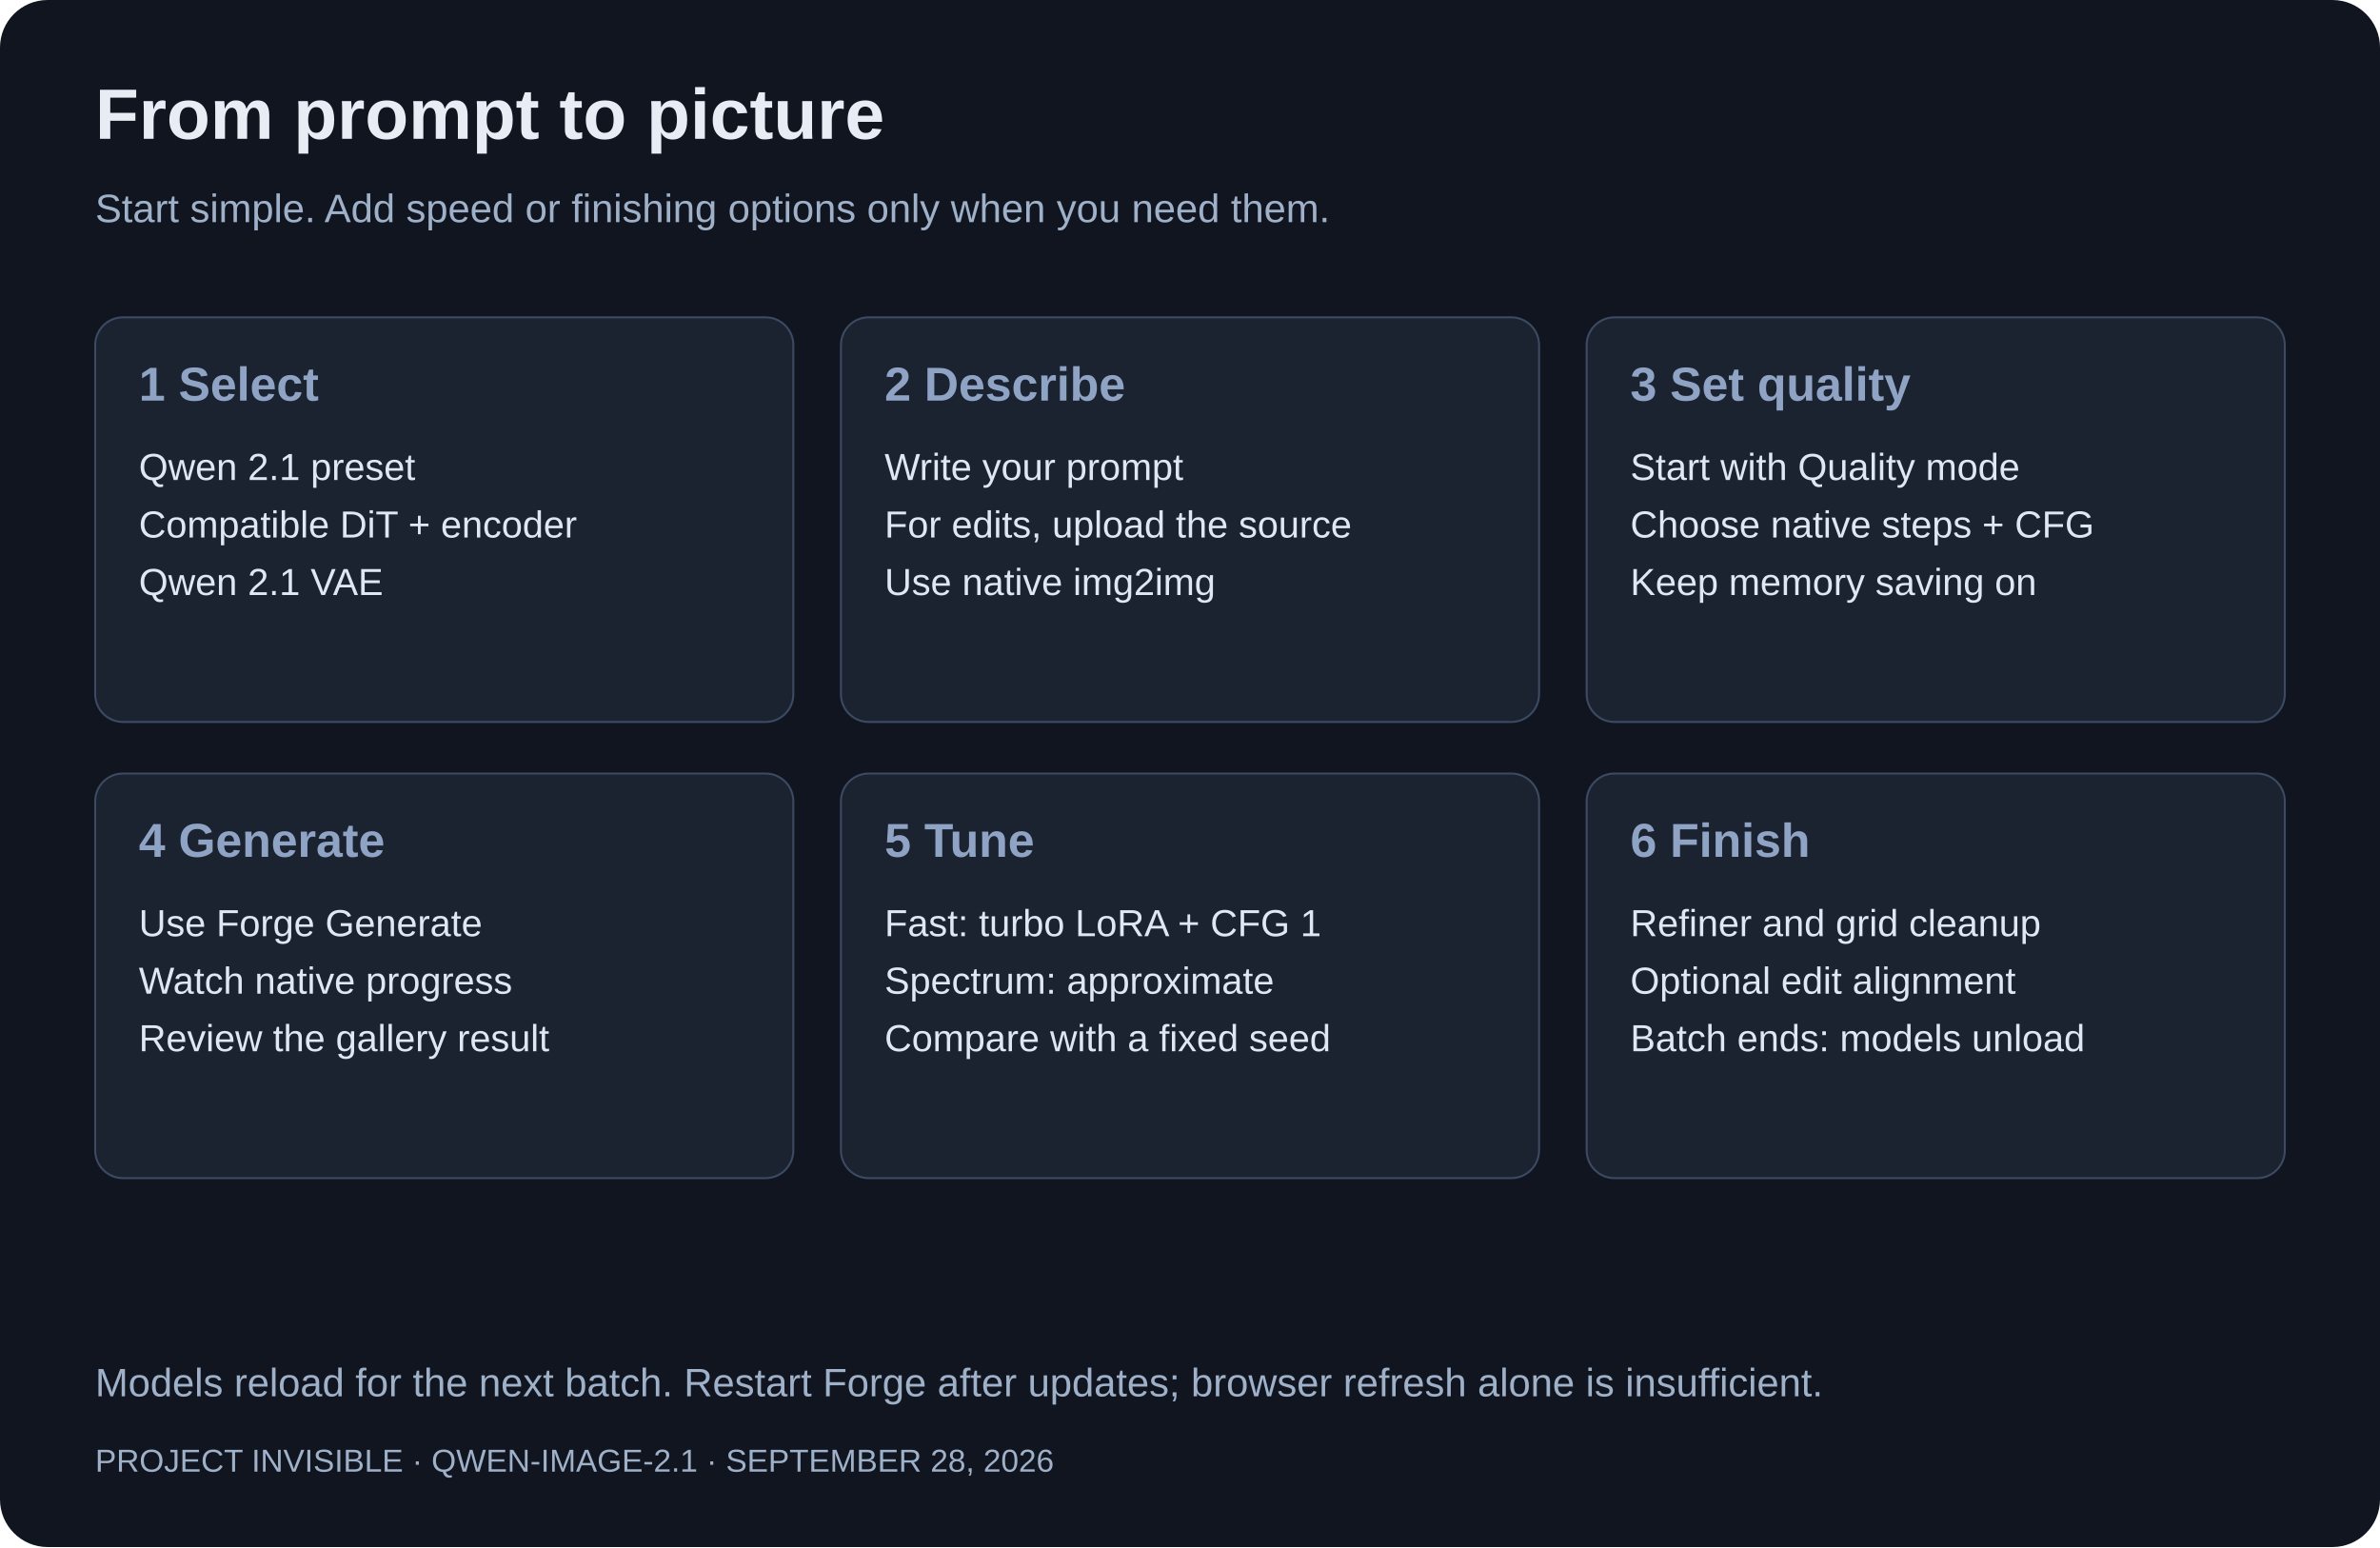
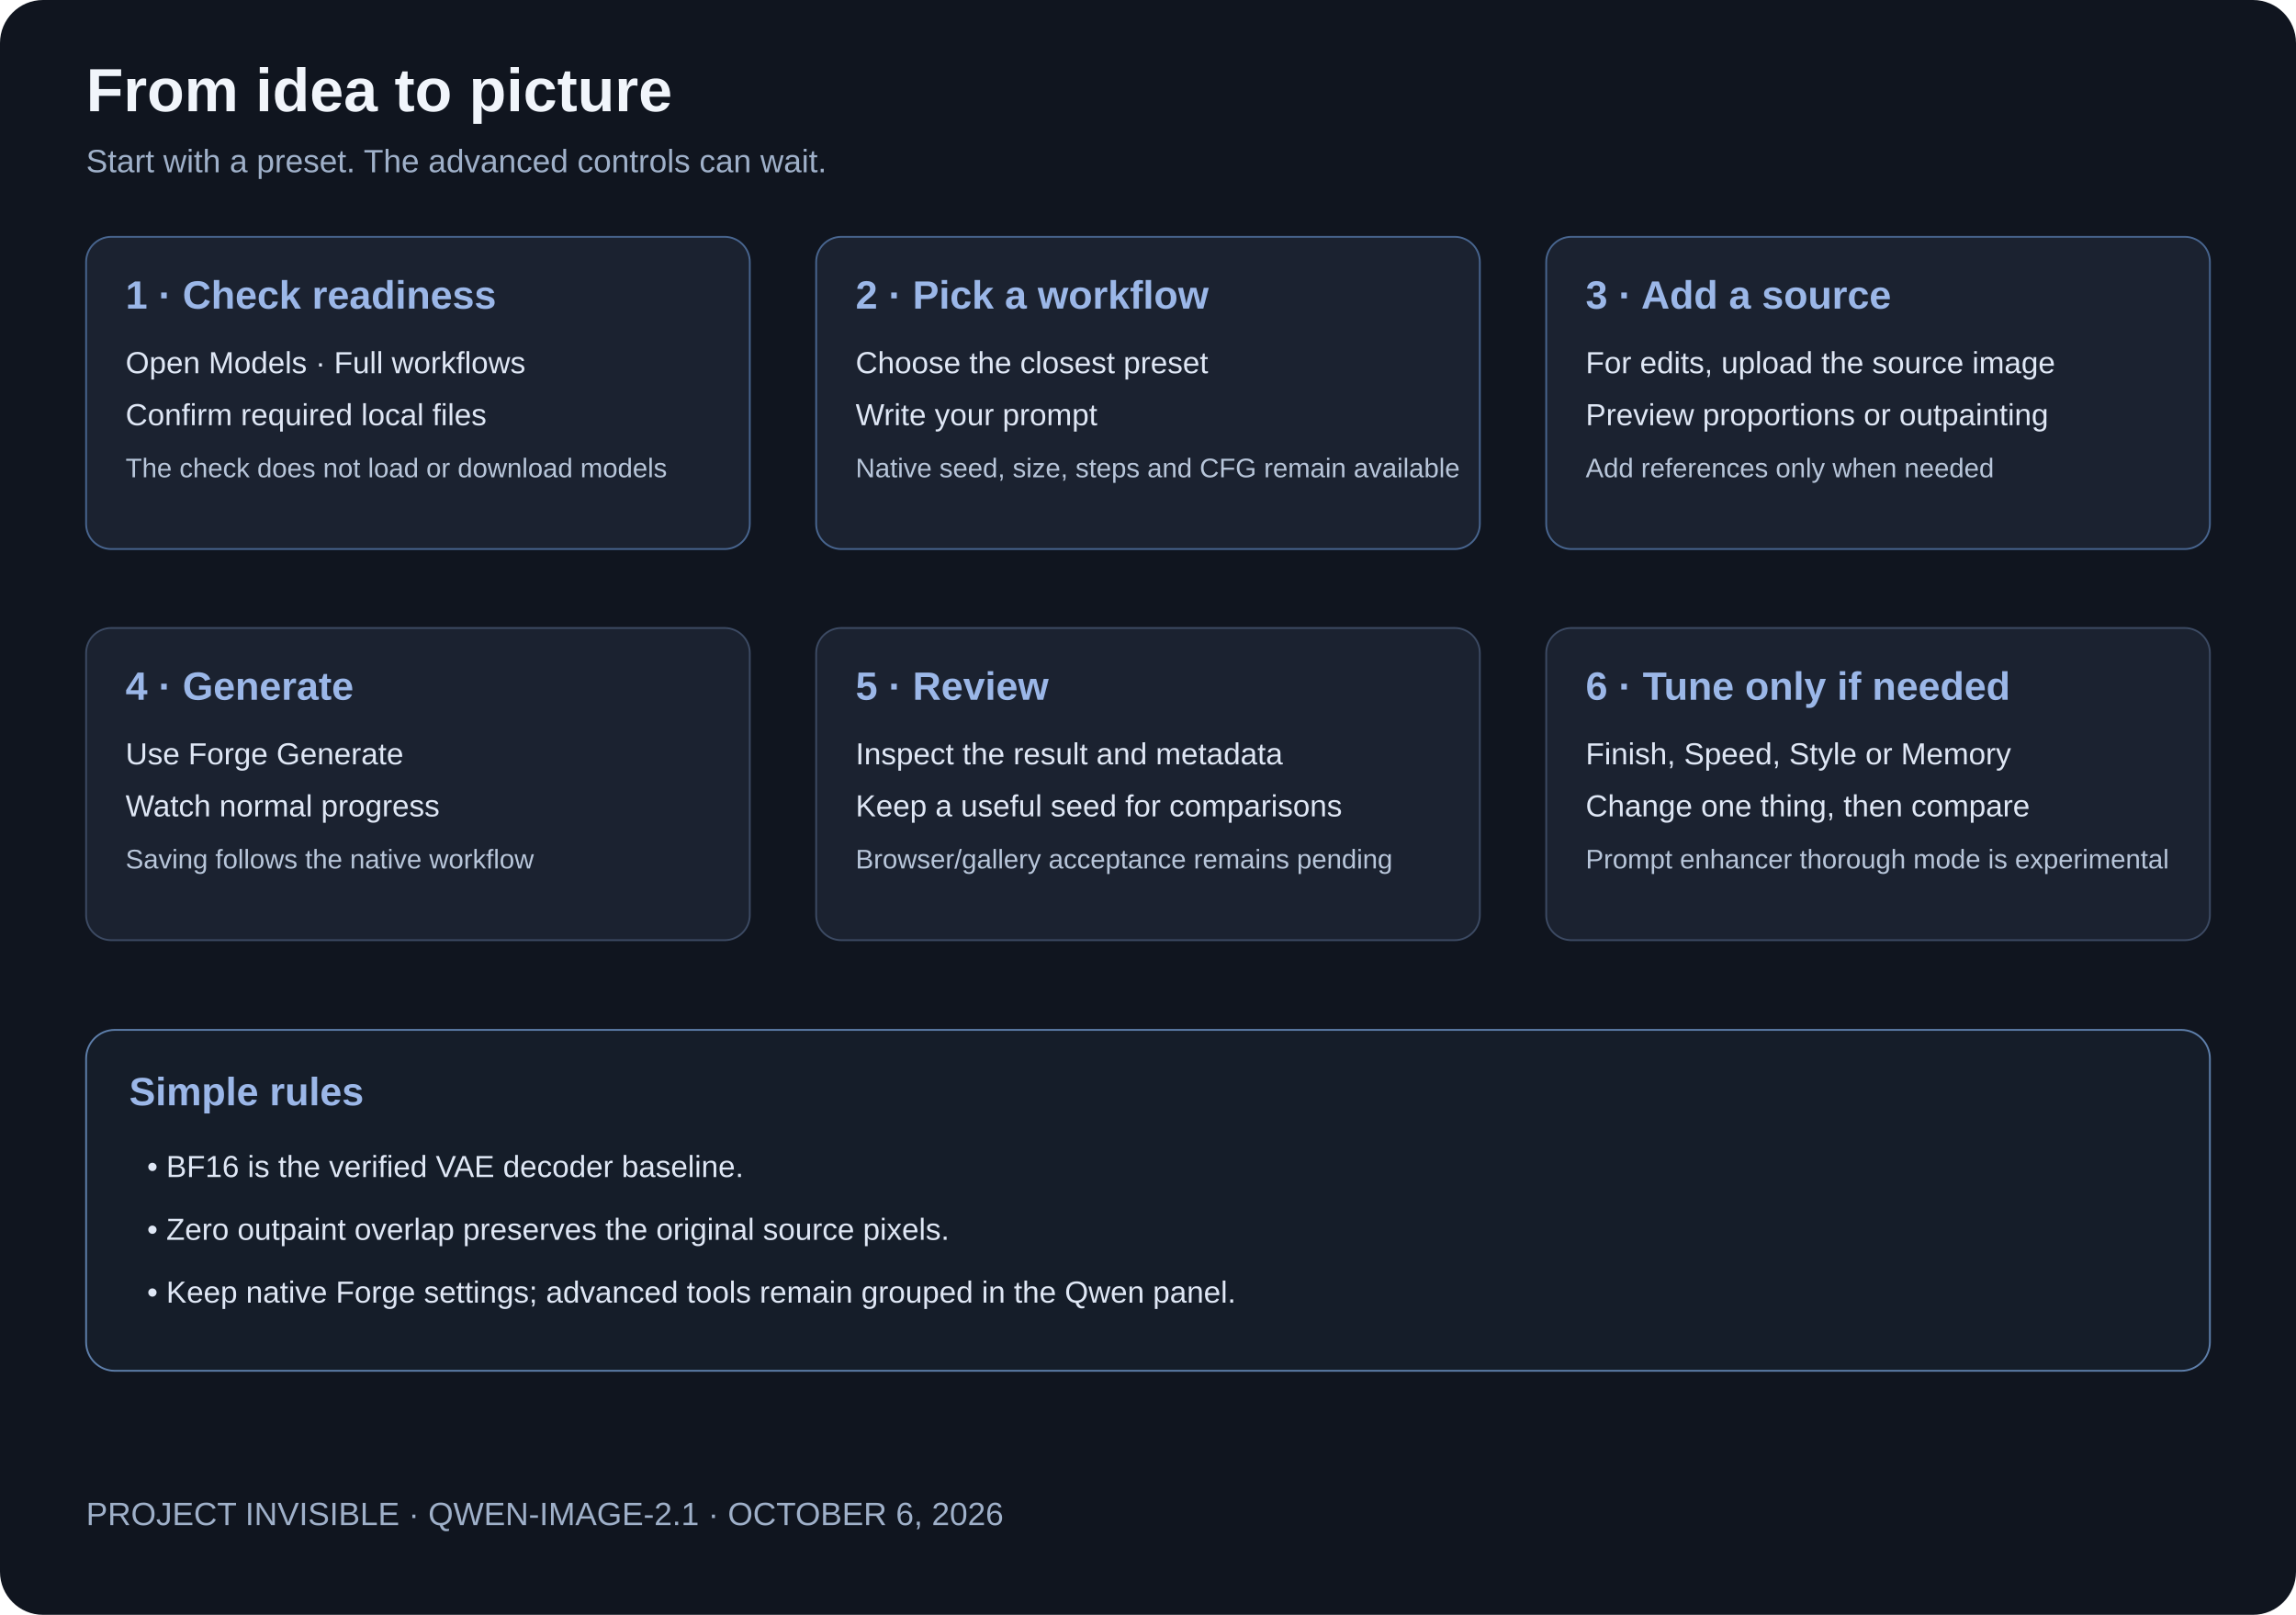
- <svg xmlns="http://www.w3.org/2000/svg" width="1200" height="780" viewBox="0 0 1200 780" role="img" aria-labelledby="title desc">
-   <rect width="1200" height="780" rx="24" fill="#10151f" />
-   <style>text{font-family:Arial,sans-serif}.title{fill:#e8ecf4;font-size:36px;font-weight:700}.sub{fill:#9fb0c9;font-size:20px}.label{fill:#8fa3c4;font-size:24px;font-weight:700}.body{fill:#dfe7f5;font-size:19px}</style>
-   <text x="48" y="70" class="title">From prompt to picture</text>
-   <text x="48" y="112" class="sub">Start simple. Add speed or finishing options only when you need them.</text>
-   <rect x="48" y="160" width="352" height="204" rx="14" fill="#1b2230" stroke="#3c4a63" />
-   <text x="70" y="202" class="label">1  Select</text>
-   <text x="70" y="242" class="body">Qwen 2.1 preset</text>
-   <text x="70" y="271" class="body">Compatible DiT + encoder</text>
-   <text x="70" y="300" class="body">Qwen 2.1 VAE</text>
-   <rect x="424" y="160" width="352" height="204" rx="14" fill="#1b2230" stroke="#3c4a63" />
-   <text x="446" y="202" class="label">2  Describe</text>
-   <text x="446" y="242" class="body">Write your prompt</text>
-   <text x="446" y="271" class="body">For edits, upload the source</text>
-   <text x="446" y="300" class="body">Use native img2img</text>
-   <rect x="800" y="160" width="352" height="204" rx="14" fill="#1b2230" stroke="#3c4a63" />
-   <text x="822" y="202" class="label">3  Set quality</text>
-   <text x="822" y="242" class="body">Start with Quality mode</text>
-   <text x="822" y="271" class="body">Choose native steps + CFG</text>
-   <text x="822" y="300" class="body">Keep memory saving on</text>
-   <rect x="48" y="390" width="352" height="204" rx="14" fill="#1b2230" stroke="#3c4a63" />
-   <text x="70" y="432" class="label">4  Generate</text>
-   <text x="70" y="472" class="body">Use Forge Generate</text>
-   <text x="70" y="501" class="body">Watch native progress</text>
-   <text x="70" y="530" class="body">Review the gallery result</text>
-   <rect x="424" y="390" width="352" height="204" rx="14" fill="#1b2230" stroke="#3c4a63" />
-   <text x="446" y="432" class="label">5  Tune</text>
-   <text x="446" y="472" class="body">Fast: turbo LoRA + CFG 1</text>
-   <text x="446" y="501" class="body">Spectrum: approximate</text>
-   <text x="446" y="530" class="body">Compare with a fixed seed</text>
-   <rect x="800" y="390" width="352" height="204" rx="14" fill="#1b2230" stroke="#3c4a63" />
-   <text x="822" y="432" class="label">6  Finish</text>
-   <text x="822" y="472" class="body">Refiner and grid cleanup</text>
-   <text x="822" y="501" class="body">Optional edit alignment</text>
-   <text x="822" y="530" class="body">Batch ends: models unload</text>
-   <text x="48" y="704" class="sub">Models reload for the next batch. Restart Forge after updates; browser refresh alone is insufficient.</text>
-   <text x="48" y="742" fill="#9fb0c9" font-family="Arial,sans-serif" font-size="16">PROJECT INVISIBLE · QWEN-IMAGE-2.1 · SEPTEMBER 28, 2026</text>
+ <svg xmlns="http://www.w3.org/2000/svg" width="1280" height="900" viewBox="0 0 1280 900" role="img" aria-labelledby="title desc">
+   <rect width="1280" height="900" rx="24" fill="#10151f" />
+   <style>text{font-family:Arial,sans-serif}.title{fill:#f1f5fb;font-size:34px;font-weight:700}.sub{fill:#9fb0c9;font-size:18px}.label{fill:#9bb7e8;font-size:22px;font-weight:700}.body{fill:#dfe7f5;font-size:17px}.small{fill:#b8c6da;font-size:15px}</style>
+   <text x="48" y="62" class="title">From idea to picture</text>
+   <text x="48" y="96" class="sub">Start with a preset. The advanced controls can wait.</text>
+   <rect x="48" y="132" width="370" height="174" rx="14" fill="#1b2230" stroke="#48658f" />
+   <text x="70" y="172" class="label">1 · Check readiness</text>
+   <text x="70" y="208" class="body">Open Models · Full workflows</text>
+   <text x="70" y="237" class="body">Confirm required local files</text>
+   <text x="70" y="266" class="small">The check does not load or download models</text>
+   <rect x="455" y="132" width="370" height="174" rx="14" fill="#1b2230" stroke="#48658f" />
+   <text x="477" y="172" class="label">2 · Pick a workflow</text>
+   <text x="477" y="208" class="body">Choose the closest preset</text>
+   <text x="477" y="237" class="body">Write your prompt</text>
+   <text x="477" y="266" class="small">Native seed, size, steps and CFG remain available</text>
+   <rect x="862" y="132" width="370" height="174" rx="14" fill="#1b2230" stroke="#48658f" />
+   <text x="884" y="172" class="label">3 · Add a source</text>
+   <text x="884" y="208" class="body">For edits, upload the source image</text>
+   <text x="884" y="237" class="body">Preview proportions or outpainting</text>
+   <text x="884" y="266" class="small">Add references only when needed</text>
+   <rect x="48" y="350" width="370" height="174" rx="14" fill="#1b2230" stroke="#3c4a63" />
+   <text x="70" y="390" class="label">4 · Generate</text>
+   <text x="70" y="426" class="body">Use Forge Generate</text>
+   <text x="70" y="455" class="body">Watch normal progress</text>
+   <text x="70" y="484" class="small">Saving follows the native workflow</text>
+   <rect x="455" y="350" width="370" height="174" rx="14" fill="#1b2230" stroke="#3c4a63" />
+   <text x="477" y="390" class="label">5 · Review</text>
+   <text x="477" y="426" class="body">Inspect the result and metadata</text>
+   <text x="477" y="455" class="body">Keep a useful seed for comparisons</text>
+   <text x="477" y="484" class="small">Browser/gallery acceptance remains pending</text>
+   <rect x="862" y="350" width="370" height="174" rx="14" fill="#1b2230" stroke="#3c4a63" />
+   <text x="884" y="390" class="label">6 · Tune only if needed</text>
+   <text x="884" y="426" class="body">Finish, Speed, Style or Memory</text>
+   <text x="884" y="455" class="body">Change one thing, then compare</text>
+   <text x="884" y="484" class="small">Prompt enhancer thorough mode is experimental</text>
+   <rect x="48" y="574" width="1184" height="190" rx="16" fill="#151d29" stroke="#5e7fab" />
+   <text x="72" y="616" class="label">Simple rules</text>
+   <text x="82" y="656" class="body">• BF16 is the verified VAE decoder baseline.</text>
+   <text x="82" y="691" class="body">• Zero outpaint overlap preserves the original source pixels.</text>
+   <text x="82" y="726" class="body">• Keep native Forge settings; advanced tools remain grouped in the Qwen panel.</text>
+   <text x="48" y="850" class="sub">PROJECT INVISIBLE · QWEN-IMAGE-2.1 · OCTOBER 6, 2026</text>
</svg>
